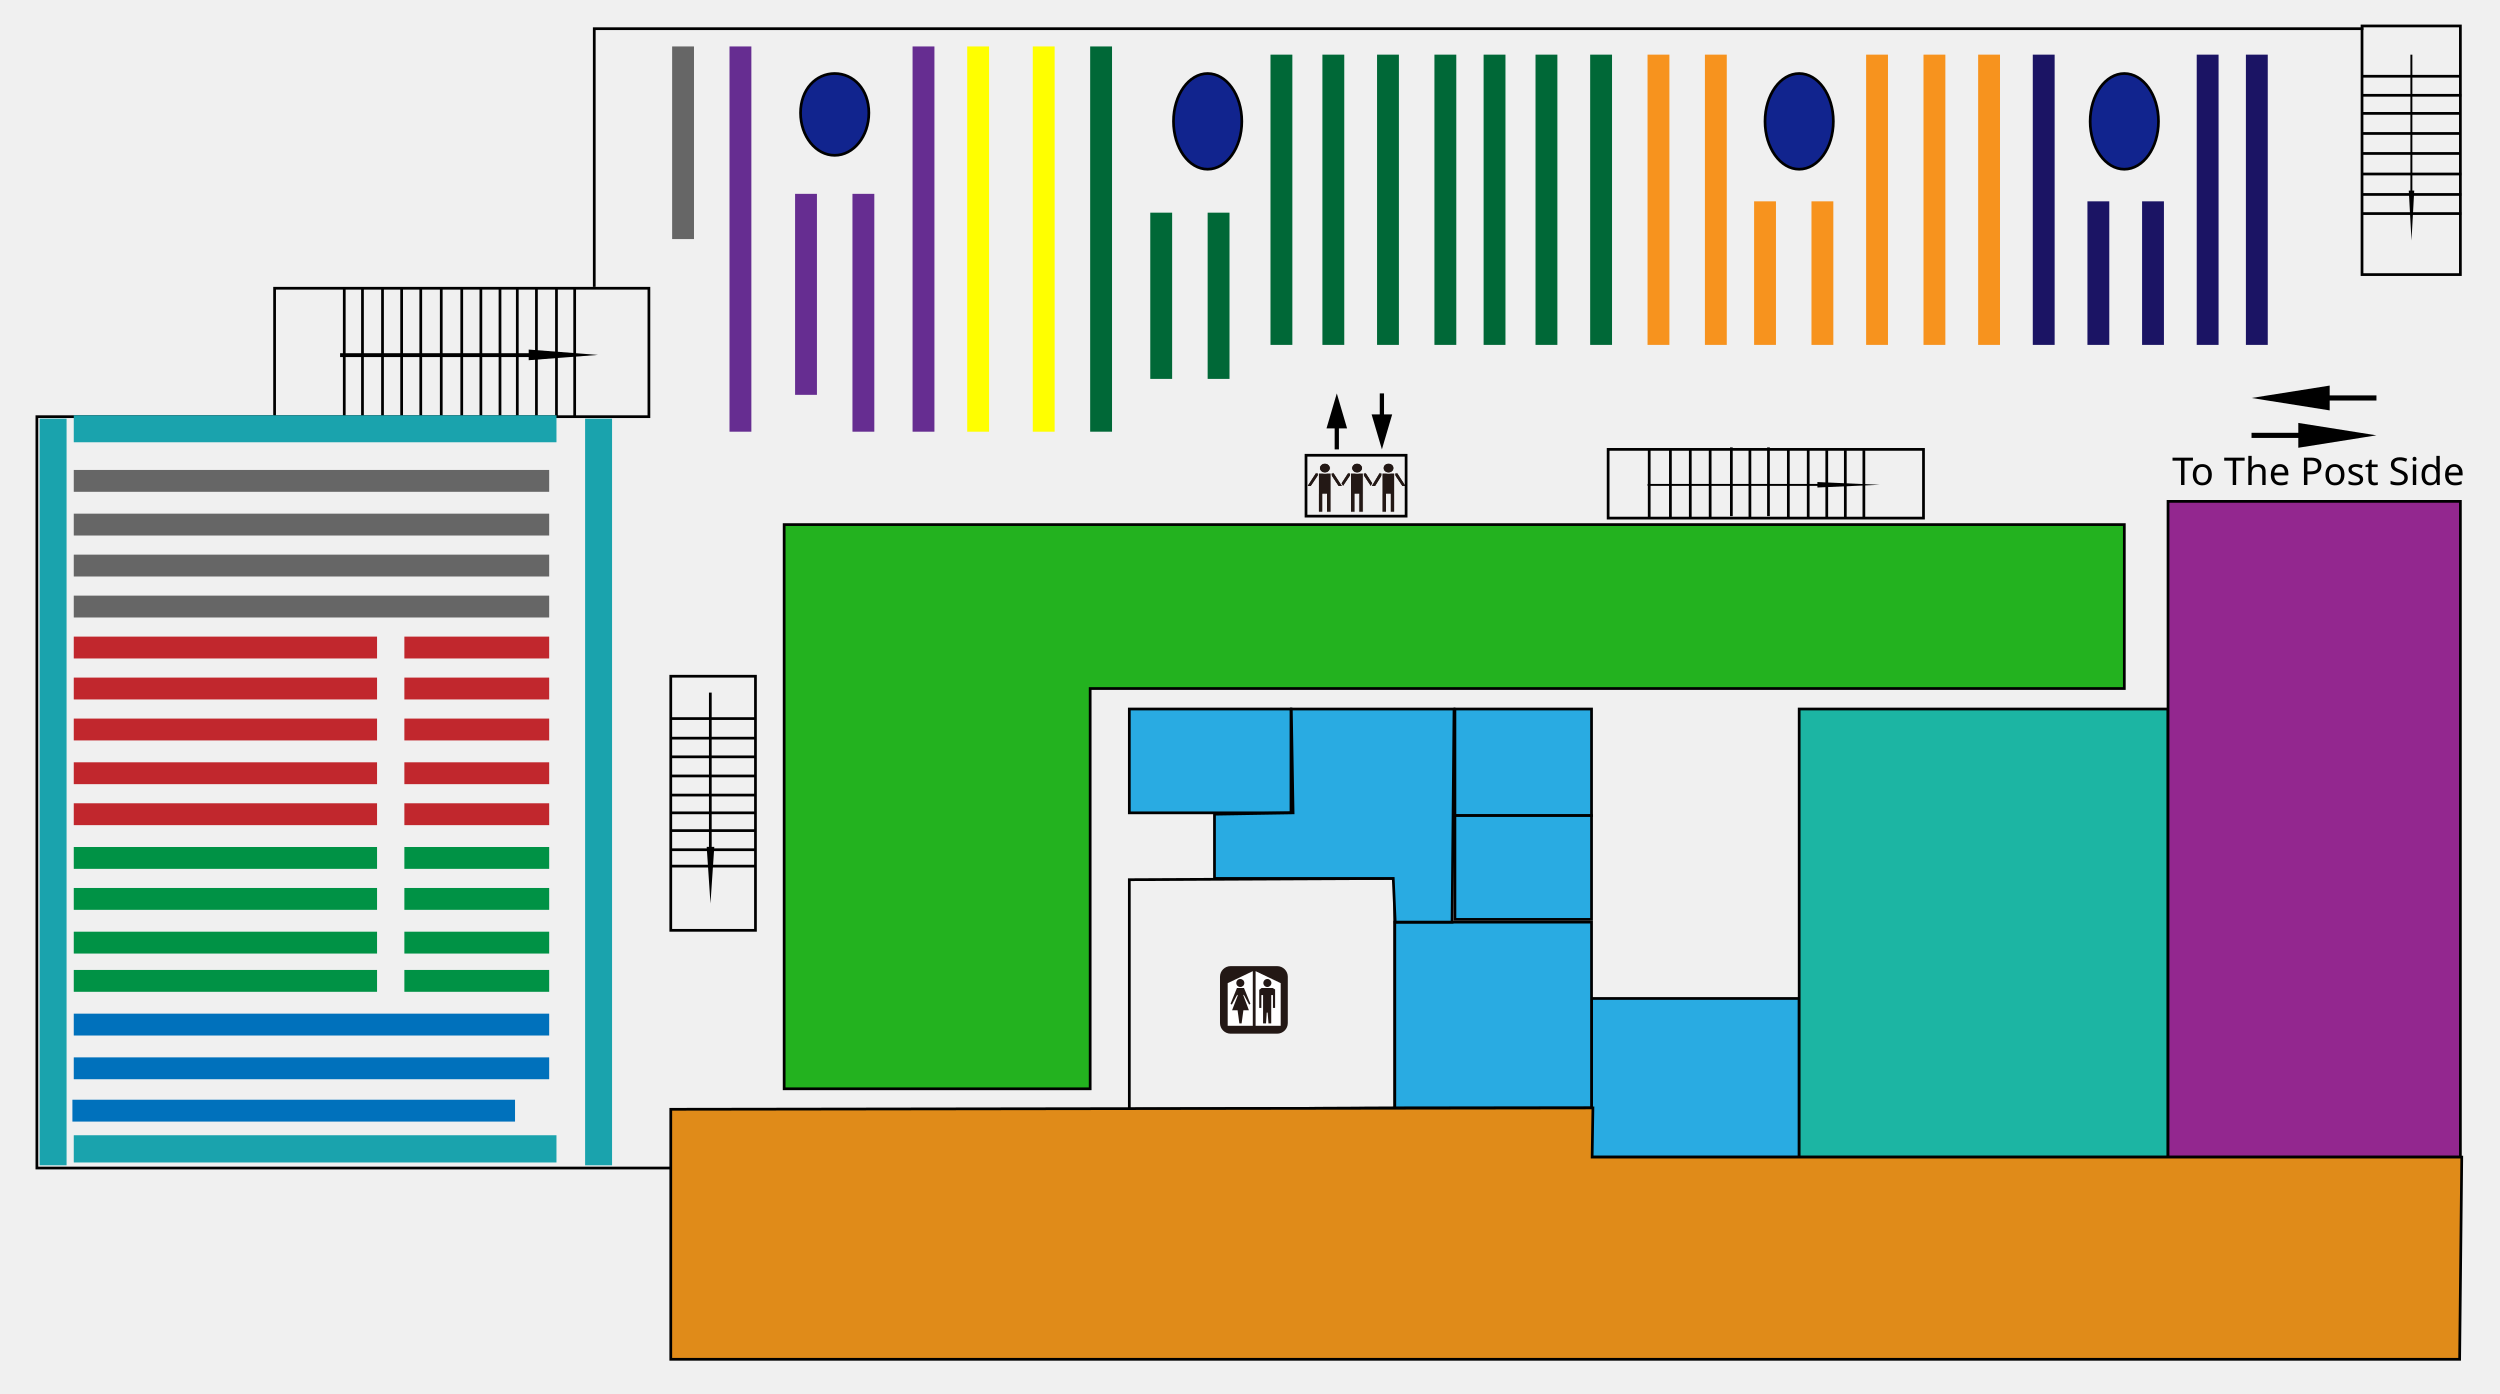
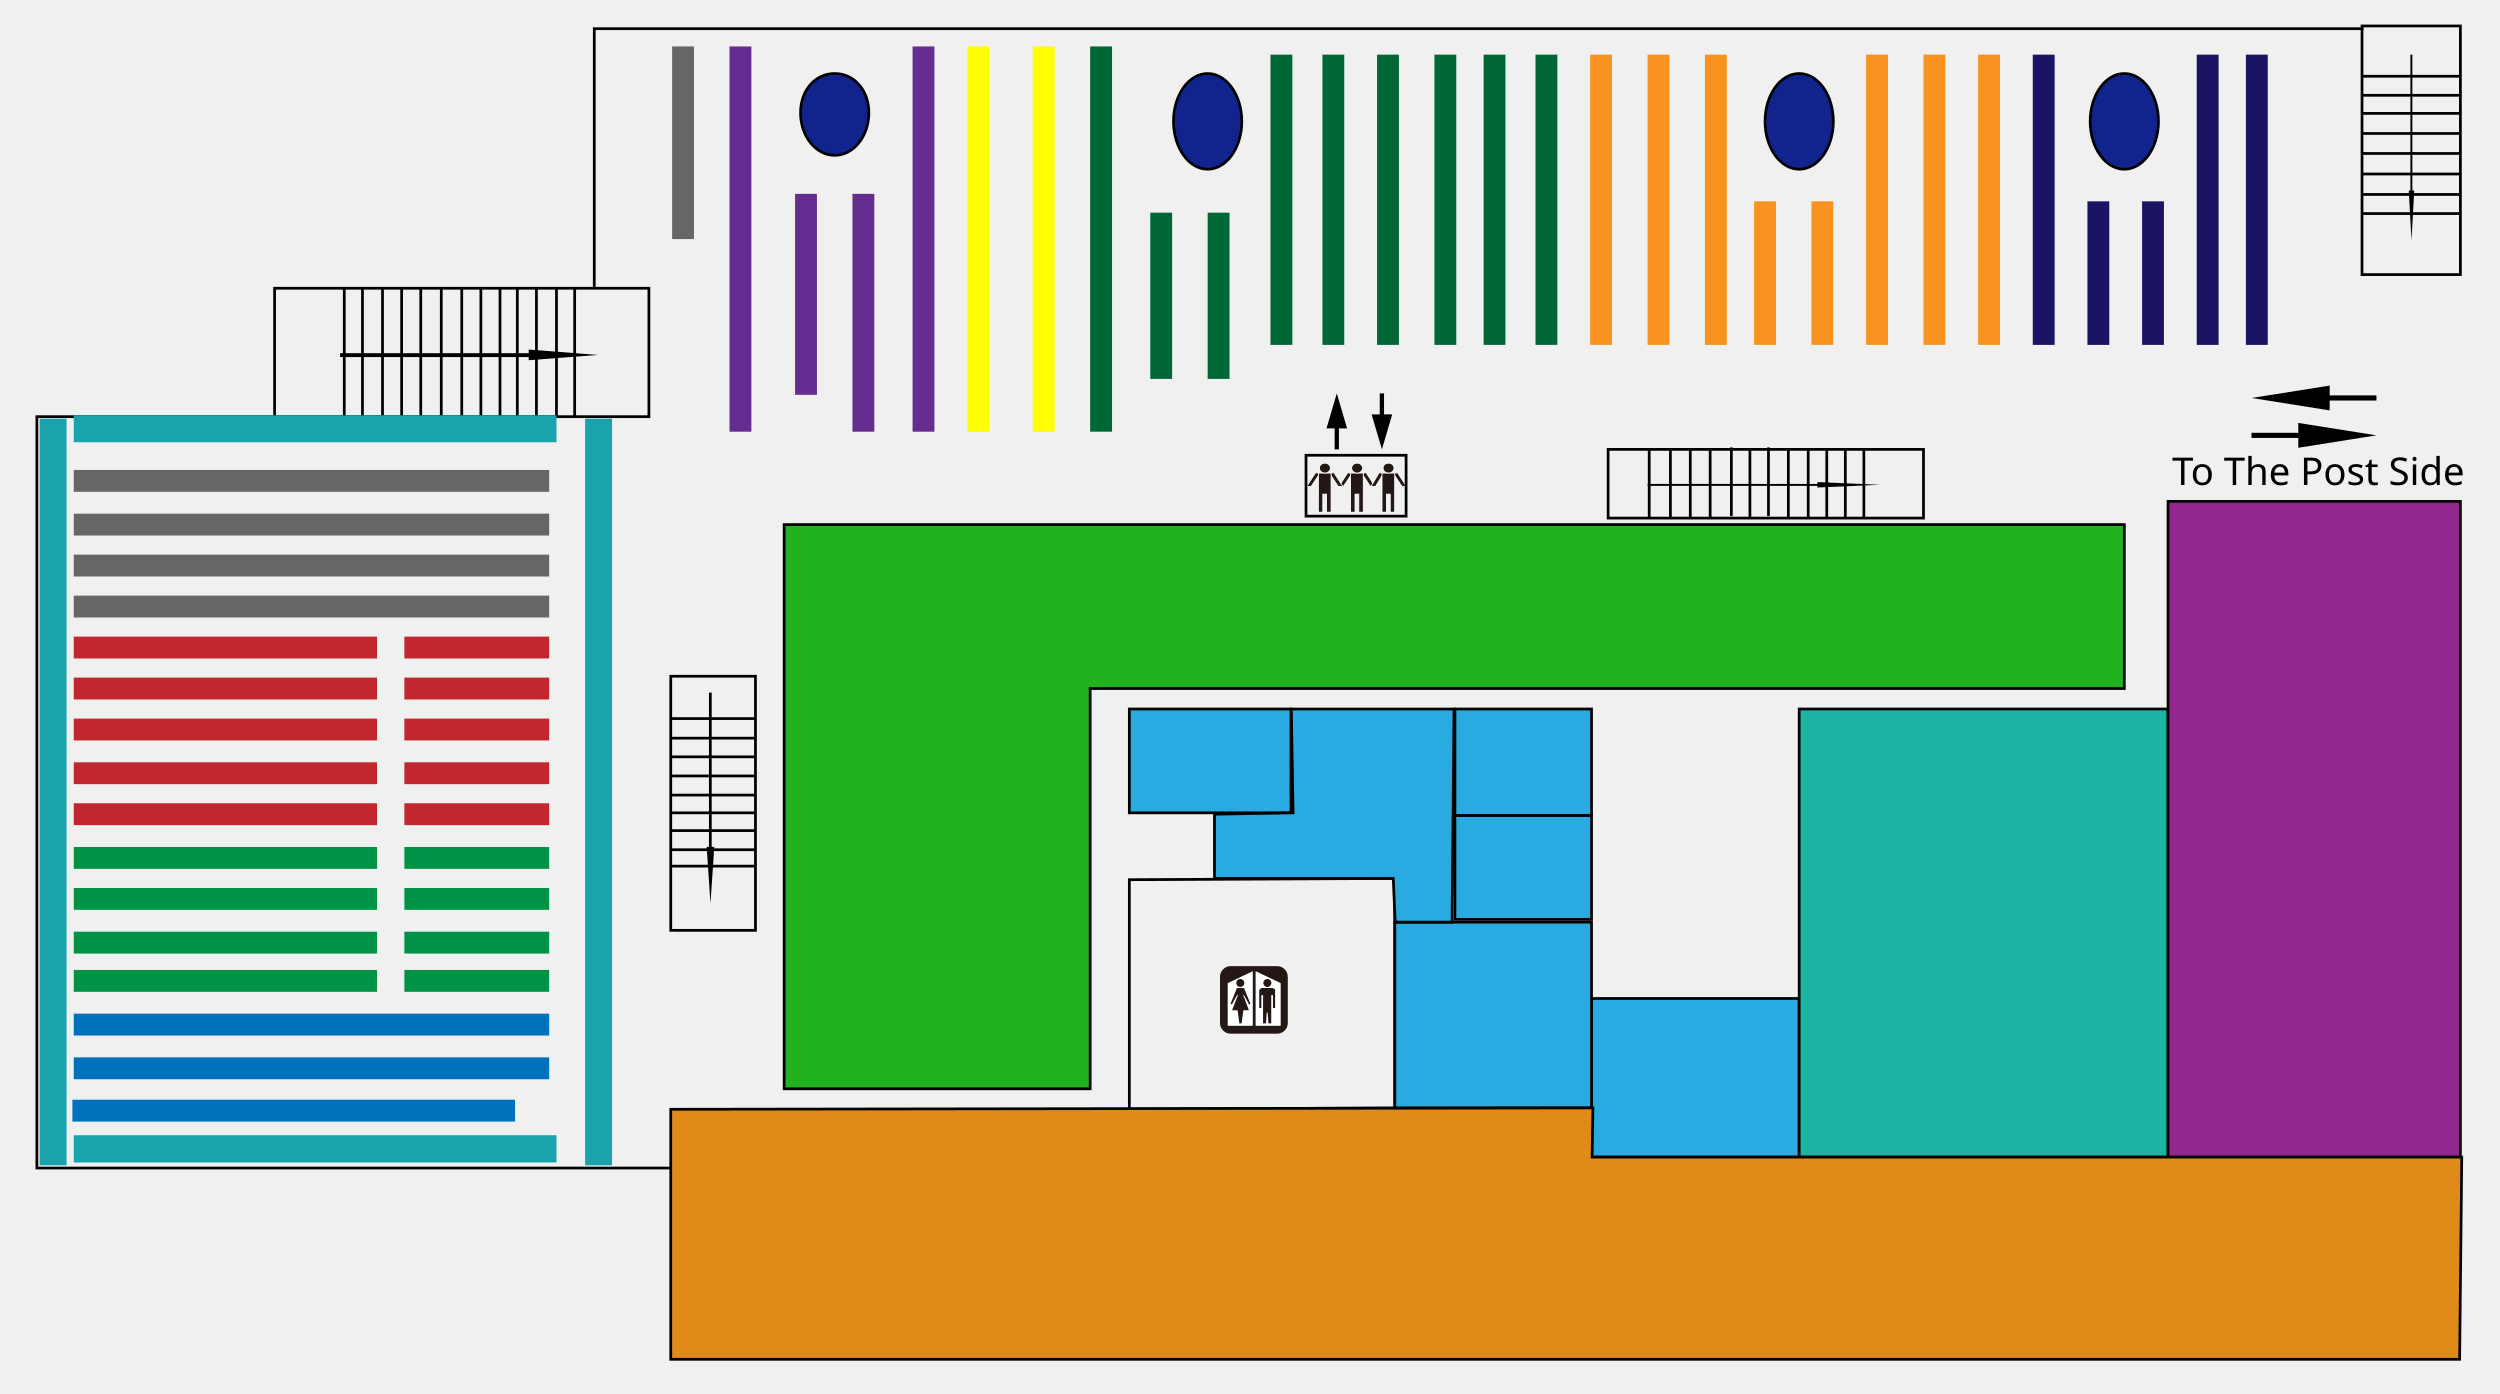
<svg xmlns="http://www.w3.org/2000/svg" version="1.1" id="DrexelFloor2" x="0px" y="0px" width="915px" height="510px" viewBox="0 0 915 510" enable-background="new 0 0 915 510" xml:space="preserve">
  <g id="outline">
    <rect id="stair_1_" x="588.576" y="164.472" fill="none" stroke="#000000" stroke-miterlimit="10" width="115.424" height="25.153" />
    <rect id="stair_2_" x="245.5" y="247.5" fill="none" stroke="#000000" stroke-miterlimit="10" width="31" height="93" />
    <rect id="stair_3_" x="864.5" y="9.5" fill="none" stroke="#000000" stroke-miterlimit="10" width="36" height="91" />
    <rect id="stair_4_" x="100.5" y="105.5" fill="none" stroke="#000000" stroke-miterlimit="10" width="137" height="47" />
    <polygon id="toilet" fill="none" stroke="#000000" stroke-miterlimit="10" points="413.333,321.967 510.5,321.5 510.5,405.5    413.333,405.967  " />
    <polyline fill="none" stroke="#000000" stroke-miterlimit="10" points="217.5,105 217.5,10.5 865,10.5  " />
    <polyline fill="none" stroke="#000000" stroke-miterlimit="10" points="100,152.5 13.5,152.5 13.5,427.5 246,427.5  " />
    <g>
      <g>
        <rect x="446.518" y="353.602" fill="none" width="24.815" height="24.731" />
        <g>
          <path fill="#231815" d="M471.333,374.431c0,2.151-1.754,3.902-3.912,3.902H450.43c-2.16,0-3.912-1.751-3.912-3.902v-16.935      c0-2.151,1.752-3.896,3.912-3.896h16.991c2.158,0,3.912,1.743,3.912,3.896V374.431z" />
          <g>
            <polygon fill="#FFFFFF" points="458.521,355.448 458.521,375.431 449.334,375.431 449.334,359.834      " />
            <polygon fill="#FFFFFF" points="459.551,355.448 459.551,375.431 468.734,375.431 468.734,359.834      " />
            <g>
              <g>
                <polygon fill="#231815" points="452.726,361.604 455.3,361.604 457.654,367.378 457.186,367.693 455.222,364.066          455.041,364.252 457.104,369.768 455.078,369.768 454.428,374.575 453.609,374.575 452.957,369.768 450.933,369.768          453.027,364.362 452.814,364.066 450.855,367.693 450.38,367.378        " />
-                 <path fill="#231815" d="M455.424,359.775c0,0.81-0.661,1.466-1.471,1.466c-0.812,0-1.467-0.656-1.467-1.466         s0.649-1.47,1.467-1.47C454.763,358.312,455.424,358.973,455.424,359.775z" />
-                 <path fill="#231815" d="M465.332,359.775c0,0.81-0.66,1.466-1.469,1.466c-0.814,0-1.479-0.656-1.479-1.466         s0.657-1.47,1.479-1.47C464.672,358.312,465.332,358.973,465.332,359.775z" />
+                 <path fill="#231815" d="M455.424,359.775c0,0.81-0.661,1.466-1.471,1.466c-0.812,0-1.467-0.656-1.467-1.466         c0-0.811,0.648-1.471,1.467-1.471C454.763,358.312,455.424,358.973,455.424,359.775z" />
+                 <path fill="#231815" d="M465.332,359.775c0,0.81-0.66,1.466-1.469,1.466c-0.814,0-1.479-0.656-1.479-1.466         c0-0.811,0.657-1.471,1.479-1.471C464.672,358.312,465.332,358.973,465.332,359.775z" />
              </g>
              <polygon fill="#231815" points="461.746,361.604 465.778,361.604 466.686,362.137 466.686,368.914 465.903,368.914         465.903,364.19 465.271,364.19 465.271,374.575 464.261,374.575 463.961,370.611 463.623,370.611 463.352,374.575         462.283,374.575 462.283,364.19 461.657,364.19 461.65,368.914 460.877,368.914 460.877,362.273       " />
            </g>
          </g>
        </g>
      </g>
      <g>
        <g>
          <g>
            <g>
              <polygon fill="#231815" stroke="#FFFFFF" stroke-width="0.314" points="493.258,173.014 489.997,178.061 491.679,178.037         494.933,173.17       " />
              <polygon fill="#231815" stroke="#FFFFFF" stroke-width="0.314" points="500.021,173.014 503.258,178.057 501.576,178.049         498.348,173.17       " />
              <polygon fill="#231815" stroke="#FFFFFF" stroke-width="0.314" points="494.307,180.671 494.307,173.134 498.966,173.134         498.966,180.917 498.964,180.917 498.964,187.469 497.312,187.469 497.312,180.867 495.949,180.867 495.949,187.469         494.299,187.469 494.299,180.671       " />
              <g>
                <ellipse fill="#231815" stroke="#FFFFFF" stroke-width="0.314" cx="496.698" cy="171.317" rx="2.014" ry="1.816" />
              </g>
            </g>
          </g>
          <g>
            <g>
              <polygon fill="#231815" stroke="#FFFFFF" stroke-width="0.314" points="481.471,173.014 478.209,178.061 479.89,178.037         483.143,173.17       " />
              <polygon fill="#231815" stroke="#FFFFFF" stroke-width="0.314" points="488.23,173.014 491.489,178.046 489.796,178.063         486.561,173.17       " />
              <polygon fill="#231815" stroke="#FFFFFF" stroke-width="0.314" points="482.52,180.671 482.52,173.134 487.176,173.134         487.176,180.917 487.175,180.917 487.175,187.469 485.521,187.469 485.521,180.867 484.161,180.867 484.161,187.469         482.509,187.469 482.509,180.671       " />
              <g>
                <ellipse fill="#231815" stroke="#FFFFFF" stroke-width="0.314" cx="484.911" cy="171.317" rx="2.013" ry="1.816" />
              </g>
            </g>
          </g>
          <g>
            <g>
              <polygon fill="#231815" stroke="#FFFFFF" stroke-width="0.314" points="504.764,173.014 501.758,178.036 503.444,178.037         506.438,173.17       " />
              <polygon fill="#231815" stroke="#FFFFFF" stroke-width="0.314" points="511.526,173.014 514.788,178.061 513.106,178.037         509.854,173.17       " />
              <polygon fill="#231815" stroke="#FFFFFF" stroke-width="0.314" points="505.812,180.671 505.812,173.134 510.47,173.134         510.47,180.917 510.47,180.917 510.47,187.469 508.817,187.469 508.817,180.867 507.455,180.867 507.455,187.469         505.803,187.469 505.803,180.671       " />
              <g>
                <ellipse fill="#231815" stroke="#FFFFFF" stroke-width="0.314" cx="508.204" cy="171.317" rx="2.013" ry="1.816" />
              </g>
            </g>
          </g>
        </g>
        <path fill="#231815" stroke="#FFFFFF" stroke-miterlimit="10" d="M114-64" />
        <rect x="478.001" y="166.628" fill="none" stroke="#000000" width="36.633" height="22.279" />
        <g>
          <g>
            <g>
              <polygon points="490.045,156.804 493.035,156.804 489.27,143.99 485.496,156.804 488.486,156.804 488.486,164.472         490.045,164.472       " />
            </g>
          </g>
          <g>
            <g>
              <polygon points="506.552,151.658 509.544,151.658 505.777,164.472 502.002,151.658 504.992,151.658 504.992,143.99         506.552,143.99       " />
            </g>
          </g>
        </g>
      </g>
    </g>
    <g id="stair_5_">
      <g>
        <line fill="none" stroke="#000000" stroke-miterlimit="10" x1="126" y1="105.5" x2="126" y2="152.5" />
        <line fill="none" stroke="#000000" stroke-miterlimit="10" x1="132.667" y1="105.5" x2="132.667" y2="152.5" />
        <line fill="none" stroke="#000000" stroke-miterlimit="10" x1="140" y1="105.5" x2="140" y2="152.5" />
        <line fill="none" stroke="#000000" stroke-miterlimit="10" x1="147" y1="105.5" x2="147" y2="152.5" />
        <line fill="none" stroke="#000000" stroke-miterlimit="10" x1="154" y1="105.5" x2="154" y2="152.5" />
        <line fill="none" stroke="#000000" stroke-miterlimit="10" x1="161.5" y1="105.5" x2="161.5" y2="152.5" />
        <line fill="none" stroke="#000000" stroke-miterlimit="10" x1="169" y1="105.5" x2="169" y2="152.5" />
        <line fill="none" stroke="#000000" stroke-miterlimit="10" x1="176" y1="105.5" x2="176" y2="152.5" />
        <line fill="none" stroke="#000000" stroke-miterlimit="10" x1="183" y1="105.5" x2="183" y2="152.5" />
        <line fill="none" stroke="#000000" stroke-miterlimit="10" x1="189.333" y1="105.5" x2="189.333" y2="152.5" />
        <line fill="none" stroke="#000000" stroke-miterlimit="10" x1="196.333" y1="105.5" x2="196.333" y2="152.5" />
        <line fill="none" stroke="#000000" stroke-miterlimit="10" x1="203.667" y1="105.5" x2="203.667" y2="152.5" />
        <line fill="none" stroke="#000000" stroke-miterlimit="10" x1="210.333" y1="105.5" x2="210.333" y2="152.5" />
        <polygon points="193.502,127.94 218.863,129.896 193.502,131.837 193.502,130.675 124.471,130.675 124.471,129.272      193.502,129.272    " />
      </g>
      <g>
        <line fill="none" stroke="#000000" stroke-miterlimit="10" x1="864.5" y1="27.908" x2="900.5" y2="27.908" />
        <line fill="none" stroke="#000000" stroke-miterlimit="10" x1="864.833" y1="34.878" x2="900.833" y2="34.878" />
        <line fill="none" stroke="#000000" stroke-miterlimit="10" x1="864.5" y1="56.167" x2="900.5" y2="56.167" />
        <line fill="none" stroke="#000000" stroke-miterlimit="10" x1="864.5" y1="48.847" x2="900.5" y2="48.847" />
        <line fill="none" stroke="#000000" stroke-miterlimit="10" x1="864.5" y1="41.5" x2="900.5" y2="41.5" />
        <line fill="none" stroke="#000000" stroke-miterlimit="10" x1="864.833" y1="63.689" x2="900.833" y2="63.689" />
        <line fill="none" stroke="#000000" stroke-miterlimit="10" x1="864.833" y1="71.167" x2="900.833" y2="71.167" />
        <line fill="none" stroke="#000000" stroke-miterlimit="10" x1="864.833" y1="78.167" x2="900.833" y2="78.167" />
        <polygon points="883.609,69.752 882.607,88.029 881.611,69.752 882.207,69.752 882.207,20 882.926,20 882.926,69.752    " />
      </g>
    </g>
    <g>
      <line fill="none" stroke="#000000" stroke-miterlimit="10" x1="245.5" y1="263" x2="276.5" y2="263" />
      <line fill="none" stroke="#000000" stroke-miterlimit="10" x1="245.5" y1="270.167" x2="276.5" y2="270.167" />
      <line fill="none" stroke="#000000" stroke-miterlimit="10" x1="245.5" y1="277" x2="276.5" y2="277" />
      <line fill="none" stroke="#000000" stroke-miterlimit="10" x1="245.5" y1="284" x2="276.5" y2="284" />
      <line fill="none" stroke="#000000" stroke-miterlimit="10" x1="245.5" y1="291" x2="276.5" y2="291" />
      <line fill="none" stroke="#000000" stroke-miterlimit="10" x1="245.5" y1="297.5" x2="276.5" y2="297.5" />
      <line fill="none" stroke="#000000" stroke-miterlimit="10" x1="245.5" y1="304" x2="276.5" y2="304" />
      <line fill="none" stroke="#000000" stroke-miterlimit="10" x1="245.5" y1="311" x2="276.5" y2="311" />
      <line fill="none" stroke="#000000" stroke-miterlimit="10" x1="245.5" y1="317" x2="276.5" y2="317" />
      <polygon points="261.43,309.955 260.033,330.695 258.647,309.955 259.477,309.955 259.477,253.5 260.479,253.5 260.479,309.955       " />
    </g>
    <g>
      <polygon points="665.168,176.428 687.996,177.431 665.168,178.427 665.168,177.831 603.029,177.831 603.029,177.111     665.168,177.111   " />
      <line fill="none" stroke="#000000" stroke-miterlimit="10" x1="603.61" y1="164.472" x2="603.61" y2="189.625" />
      <line fill="none" stroke="#000000" stroke-miterlimit="10" x1="611.369" y1="164.472" x2="611.369" y2="189.625" />
      <line fill="none" stroke="#000000" stroke-miterlimit="10" x1="618.645" y1="164.472" x2="618.645" y2="189.625" />
      <line fill="none" stroke="#000000" stroke-miterlimit="10" x1="625.918" y1="164.472" x2="625.918" y2="189.625" />
      <line fill="none" stroke="#000000" stroke-miterlimit="10" x1="633.679" y1="163.753" x2="633.679" y2="188.907" />
      <line fill="none" stroke="#000000" stroke-miterlimit="10" x1="640.469" y1="164.472" x2="640.469" y2="189.625" />
      <line fill="none" stroke="#000000" stroke-miterlimit="10" x1="647.258" y1="163.753" x2="647.258" y2="188.907" />
      <line fill="none" stroke="#000000" stroke-miterlimit="10" x1="654.533" y1="164.472" x2="654.533" y2="189.625" />
      <line fill="none" stroke="#000000" stroke-miterlimit="10" x1="661.807" y1="164.472" x2="661.807" y2="189.625" />
      <line fill="none" stroke="#000000" stroke-miterlimit="10" x1="668.597" y1="164.769" x2="668.597" y2="189.922" />
      <line fill="none" stroke="#000000" stroke-miterlimit="10" x1="675.387" y1="164.769" x2="675.387" y2="189.922" />
      <line fill="none" stroke="#000000" stroke-miterlimit="10" x1="682.176" y1="164.769" x2="682.176" y2="189.922" />
    </g>
    <polygon points="852.664,144.725 852.664,141.12 824.061,145.661 852.664,150.209 852.664,146.604 869.781,146.604    869.781,144.724  " />
    <polygon points="841.178,158.397 841.178,154.793 869.781,159.332 841.178,163.882 841.178,160.277 824.061,160.277    824.061,158.398  " />
    <text transform="matrix(1 0 0 1 795 177.5)" font-family="'Avenir-Medium'" font-size="14">To The Post Side</text>
  </g>
  <g id="active">
-     <text transform="matrix(1 0 0 1 814 273.5)" font-family="'Avenir-Medium'" font-size="14">    Food</text>
+     <text transform="matrix(1 0 0 1 828 273.5)" font-family="'Avenir-Medium'" font-size="14">Food</text>
    <text transform="matrix(1 0 0 1 814 290.2998)" font-family="'Avenir-Medium'" font-size="14">Marketing</text>
-     <text transform="matrix(1 0 0 1 814 307.0996)" font-family="'Avenir-Medium'" font-size="14">Compbell</text>
+     <text transform="matrix(1 0 0 1 816 307.0996)" font-family="'Avenir-Medium'" font-size="14">Compbell</text>
    <text transform="matrix(1 0 0 1 814 323.9004)" font-family="'Avenir-Medium'" font-size="14">Collection</text>
    <text transform="matrix(1 0 0 1 692 322.5)" font-family="'Avenir-Medium'" font-size="14">Curriculum</text>
-     <text transform="matrix(1 0 0 1 692 339.2998)" font-family="'Avenir-Medium'" font-size="14">Materials</text>
-     <text transform="matrix(1 0 0 1 692 356.0996)" font-family="'Avenir-Medium'" font-size="14">Center</text>
+     <text transform="matrix(1 0 0 1 696 339.2998)" font-family="'Avenir-Medium'" font-size="14">Materials</text>
+     <text transform="matrix(1 0 0 1 700 356.0996)" font-family="'Avenir-Medium'" font-size="14">Center</text>
    <text transform="matrix(1 0 0 1 611 397.5)" font-family="'Avenir-Medium'" font-size="12">214</text>
    <text transform="matrix(1 0 0 1 536 374.5)" font-family="'Avenir-Medium'" font-size="12">215</text>
    <text transform="matrix(1 0 0 1 547 321.5)" font-family="'Avenir-Medium'" font-size="12">216</text>
    <text transform="matrix(1 0 0 1 547 283.5)" font-family="'Avenir-Medium'" font-size="12">217</text>
    <text transform="matrix(1 0 0 1 434 283.5)" font-family="'Avenir-Medium'" font-size="12">219</text>
    <text transform="matrix(1 0 0 1 491 301.5)" font-family="'Avenir-Medium'" font-size="12">220</text>
    <text transform="matrix(1 0 0 1 524 460.5)" font-family="'Avenir-Medium'" font-size="14">Quiet Area</text>
    <text transform="matrix(1 0 0 1 486 226.5)" font-family="'Avenir-Medium'" font-size="14">Open Study Area</text>
    <g id="studyStation">
      <rect x="214.146" y="153.231" fill="#1AA3AD" width="9.867" height="273.269" />
      <rect x="14.5" y="153.231" fill="#1AA3AD" width="9.867" height="273.269" />
      <rect x="27" y="152" fill="#1AA3AD" width="176.667" height="9.867" />
      <rect x="27" y="415.5" fill="#1AA3AD" width="176.667" height="9.967" />
    </g>
    <rect id="s90" x="822" y="20" fill="#1B1464" width="8" height="106.23" />
    <rect id="s89" x="804" y="20" fill="#1B1464" width="8" height="106.23" />
    <rect id="s86" x="744" y="20" fill="#1B1464" width="8" height="106.23" />
    <rect id="s85" x="724" y="20" fill="#F7931E" width="8" height="106.23" />
    <rect id="s84" x="704" y="20" fill="#F7931E" width="8" height="106.23" />
    <rect id="s78" x="624" y="20" fill="#F7931E" width="8" height="106.23" />
    <rect id="s79" x="603" y="20" fill="#F7931E" width="8" height="106.23" />
-     <rect id="s78_1_" x="582" y="20" fill="#006837" width="8" height="106.23" />
+     <rect id="s78" x="582" y="20" fill="#F7931E" width="8" height="106.23" />
    <rect id="s77" x="562" y="20" fill="#006837" width="8" height="106.23" />
    <rect id="s76" x="543" y="20" fill="#006837" width="8" height="106.23" />
    <rect id="s75" x="525" y="20" fill="#006837" width="8" height="106.23" />
    <rect id="s74" x="504" y="20" fill="#006837" width="8" height="106.23" />
    <rect id="s73" x="484" y="20" fill="#006837" width="8" height="106.23" />
    <rect id="s72" x="465" y="20" fill="#006837" width="8" height="106.23" />
    <rect id="s71" x="442" y="77.837" fill="#006837" width="8" height="60.838" />
    <rect id="s70" x="421" y="77.837" fill="#006837" width="8" height="60.838" />
    <rect id="s69" x="399" y="17" fill="#006837" width="8" height="141" />
    <rect id="s68" x="378" y="17" fill="#FFFF00" width="8" height="141" />
    <rect id="s67" x="354" y="17" fill="#FFFF00" width="8" height="141" />
    <rect id="s66" x="334" y="17" fill="#662D91" width="8" height="141" />
    <rect id="s65" x="312" y="70.948" fill="#662D91" width="8" height="87.052" />
    <rect id="s64" x="291" y="70.948" fill="#662D91" width="8" height="73.565" />
    <rect id="s63" x="267" y="17" fill="#662D91" width="8" height="141" />
    <rect id="s62" x="246" y="17" fill="#666666" width="8" height="70.5" />
    <rect id="s83" x="683" y="20" fill="#F7931E" width="8" height="106.23" />
    <rect id="s82" x="663" y="73.689" fill="#F7931E" width="8" height="52.541" />
    <rect id="s87" x="764" y="73.689" fill="#1B1464" width="8" height="52.541" />
    <rect id="s88" x="784" y="73.689" fill="#1B1464" width="8" height="52.541" />
    <rect id="s81" x="642" y="73.689" fill="#F7931E" width="8" height="52.541" />
    <rect id="s61" x="27" y="172" fill="#666666" width="174" height="8" />
    <rect id="s60" x="27" y="188" fill="#666666" width="174" height="8" />
    <rect id="s59" x="27" y="203" fill="#666666" width="174" height="8" />
    <rect id="s58" x="27" y="218" fill="#666666" width="174" height="8" />
    <rect id="s48" x="27" y="371" fill="#0071BC" width="174" height="8" />
    <rect id="s47" x="27" y="387" fill="#0071BC" width="174" height="8" />
    <rect id="s46" x="26.5" y="402.5" fill="#0071BC" width="162" height="8" />
    <g id="s57">
      <rect x="27" y="233" fill="#C1272D" width="111" height="8" />
      <rect x="148" y="233" fill="#C1272D" width="53" height="8" />
    </g>
    <g id="s56">
      <rect x="27" y="248" fill="#C1272D" width="111" height="8" />
      <rect x="148" y="248" fill="#C1272D" width="53" height="8" />
    </g>
    <g id="s55">
      <rect x="27" y="263" fill="#C1272D" width="111" height="8" />
      <rect x="148" y="263" fill="#C1272D" width="53" height="8" />
    </g>
    <g id="s54">
      <rect x="27" y="279" fill="#C1272D" width="111" height="8" />
      <rect x="148" y="279" fill="#C1272D" width="53" height="8" />
    </g>
    <g id="s53">
      <rect x="27" y="294" fill="#C1272D" width="111" height="8" />
      <rect x="148" y="294" fill="#C1272D" width="53" height="8" />
    </g>
    <g id="s52">
      <rect x="27" y="310" fill="#009245" width="111" height="8" />
      <rect x="148" y="310" fill="#009245" width="53" height="8" />
    </g>
    <g id="s51">
      <rect x="27" y="325" fill="#009245" width="111" height="8" />
      <rect x="148" y="325" fill="#009245" width="53" height="8" />
    </g>
    <g id="s50">
      <rect x="27" y="341" fill="#009245" width="111" height="8" />
      <rect x="148" y="341" fill="#009245" width="53" height="8" />
    </g>
    <g id="s49">
      <rect x="27" y="355" fill="#009245" width="111" height="8" />
      <rect x="148" y="355" fill="#009245" width="53" height="8" />
    </g>
    <rect id="room214" x="582.5" y="365.439" fill="#29ABE2" stroke="#000000" stroke-miterlimit="10" width="76" height="58.061" />
    <rect id="room215" x="510.5" y="337.5" fill="#29ABE2" stroke="#000000" stroke-miterlimit="10" width="72" height="68" />
    <rect id="room219" x="413.333" y="259.5" fill="#29ABE2" stroke="#000000" stroke-miterlimit="10" width="59.167" height="38" />
    <rect id="room217" x="532.5" y="259.5" fill="#29ABE2" stroke="#000000" stroke-miterlimit="10" width="50" height="39" />
    <rect id="room216" x="532.5" y="298.5" fill="#29ABE2" stroke="#000000" stroke-miterlimit="10" width="50" height="38" />
    <polygon id="room220" fill="#29ABE2" stroke="#000000" stroke-miterlimit="10" points="444.5,298 444.5,321.5 509.93,321.5    510.646,337.5 531.457,337.5 532.175,259.5 472.617,259.5 473.268,297.5  " />
    <rect id="CMC" x="658.5" y="259.5" fill="#1CB5A3" stroke="#000000" stroke-miterlimit="10" width="135" height="164" />
    <rect id="CampbellCollection" x="793.5" y="183.5" fill="#93278F" stroke="#000000" stroke-miterlimit="10" width="107" height="240" />
    <polygon id="quietArea2" fill="#E08B19" stroke="#000000" stroke-miterlimit="10" points="245.5,406 245.5,497.5 900.227,497.5    901,423.5 582.72,423.5 583.004,405.5  " />
    <g id="studyDesk">
      <ellipse fill="#11248E" stroke="#000000" stroke-miterlimit="10" cx="777.5" cy="44.422" rx="12.5" ry="17.514" />
      <ellipse fill="#11248E" stroke="#000000" stroke-miterlimit="10" cx="658.5" cy="44.422" rx="12.5" ry="17.514" />
      <ellipse fill="#11248E" stroke="#000000" stroke-miterlimit="10" cx="442" cy="44.422" rx="12.5" ry="17.514" />
      <path fill="#11248E" stroke="#000000" stroke-miterlimit="10" d="M305.5,26.908c6.903,0,12.5,5.832,12.5,14.409    c0,8.577-5.597,15.53-12.5,15.53S293,49.894,293,41.317C293,32.74,298.597,26.908,305.5,26.908z" />
    </g>
    <polygon id="studyArea2" fill="#23B21F" stroke="#000000" stroke-miterlimit="10" points="777.5,192 777.5,252 399,252 399,398.5    287,398.5 287,192  " />
  </g>
</svg>
